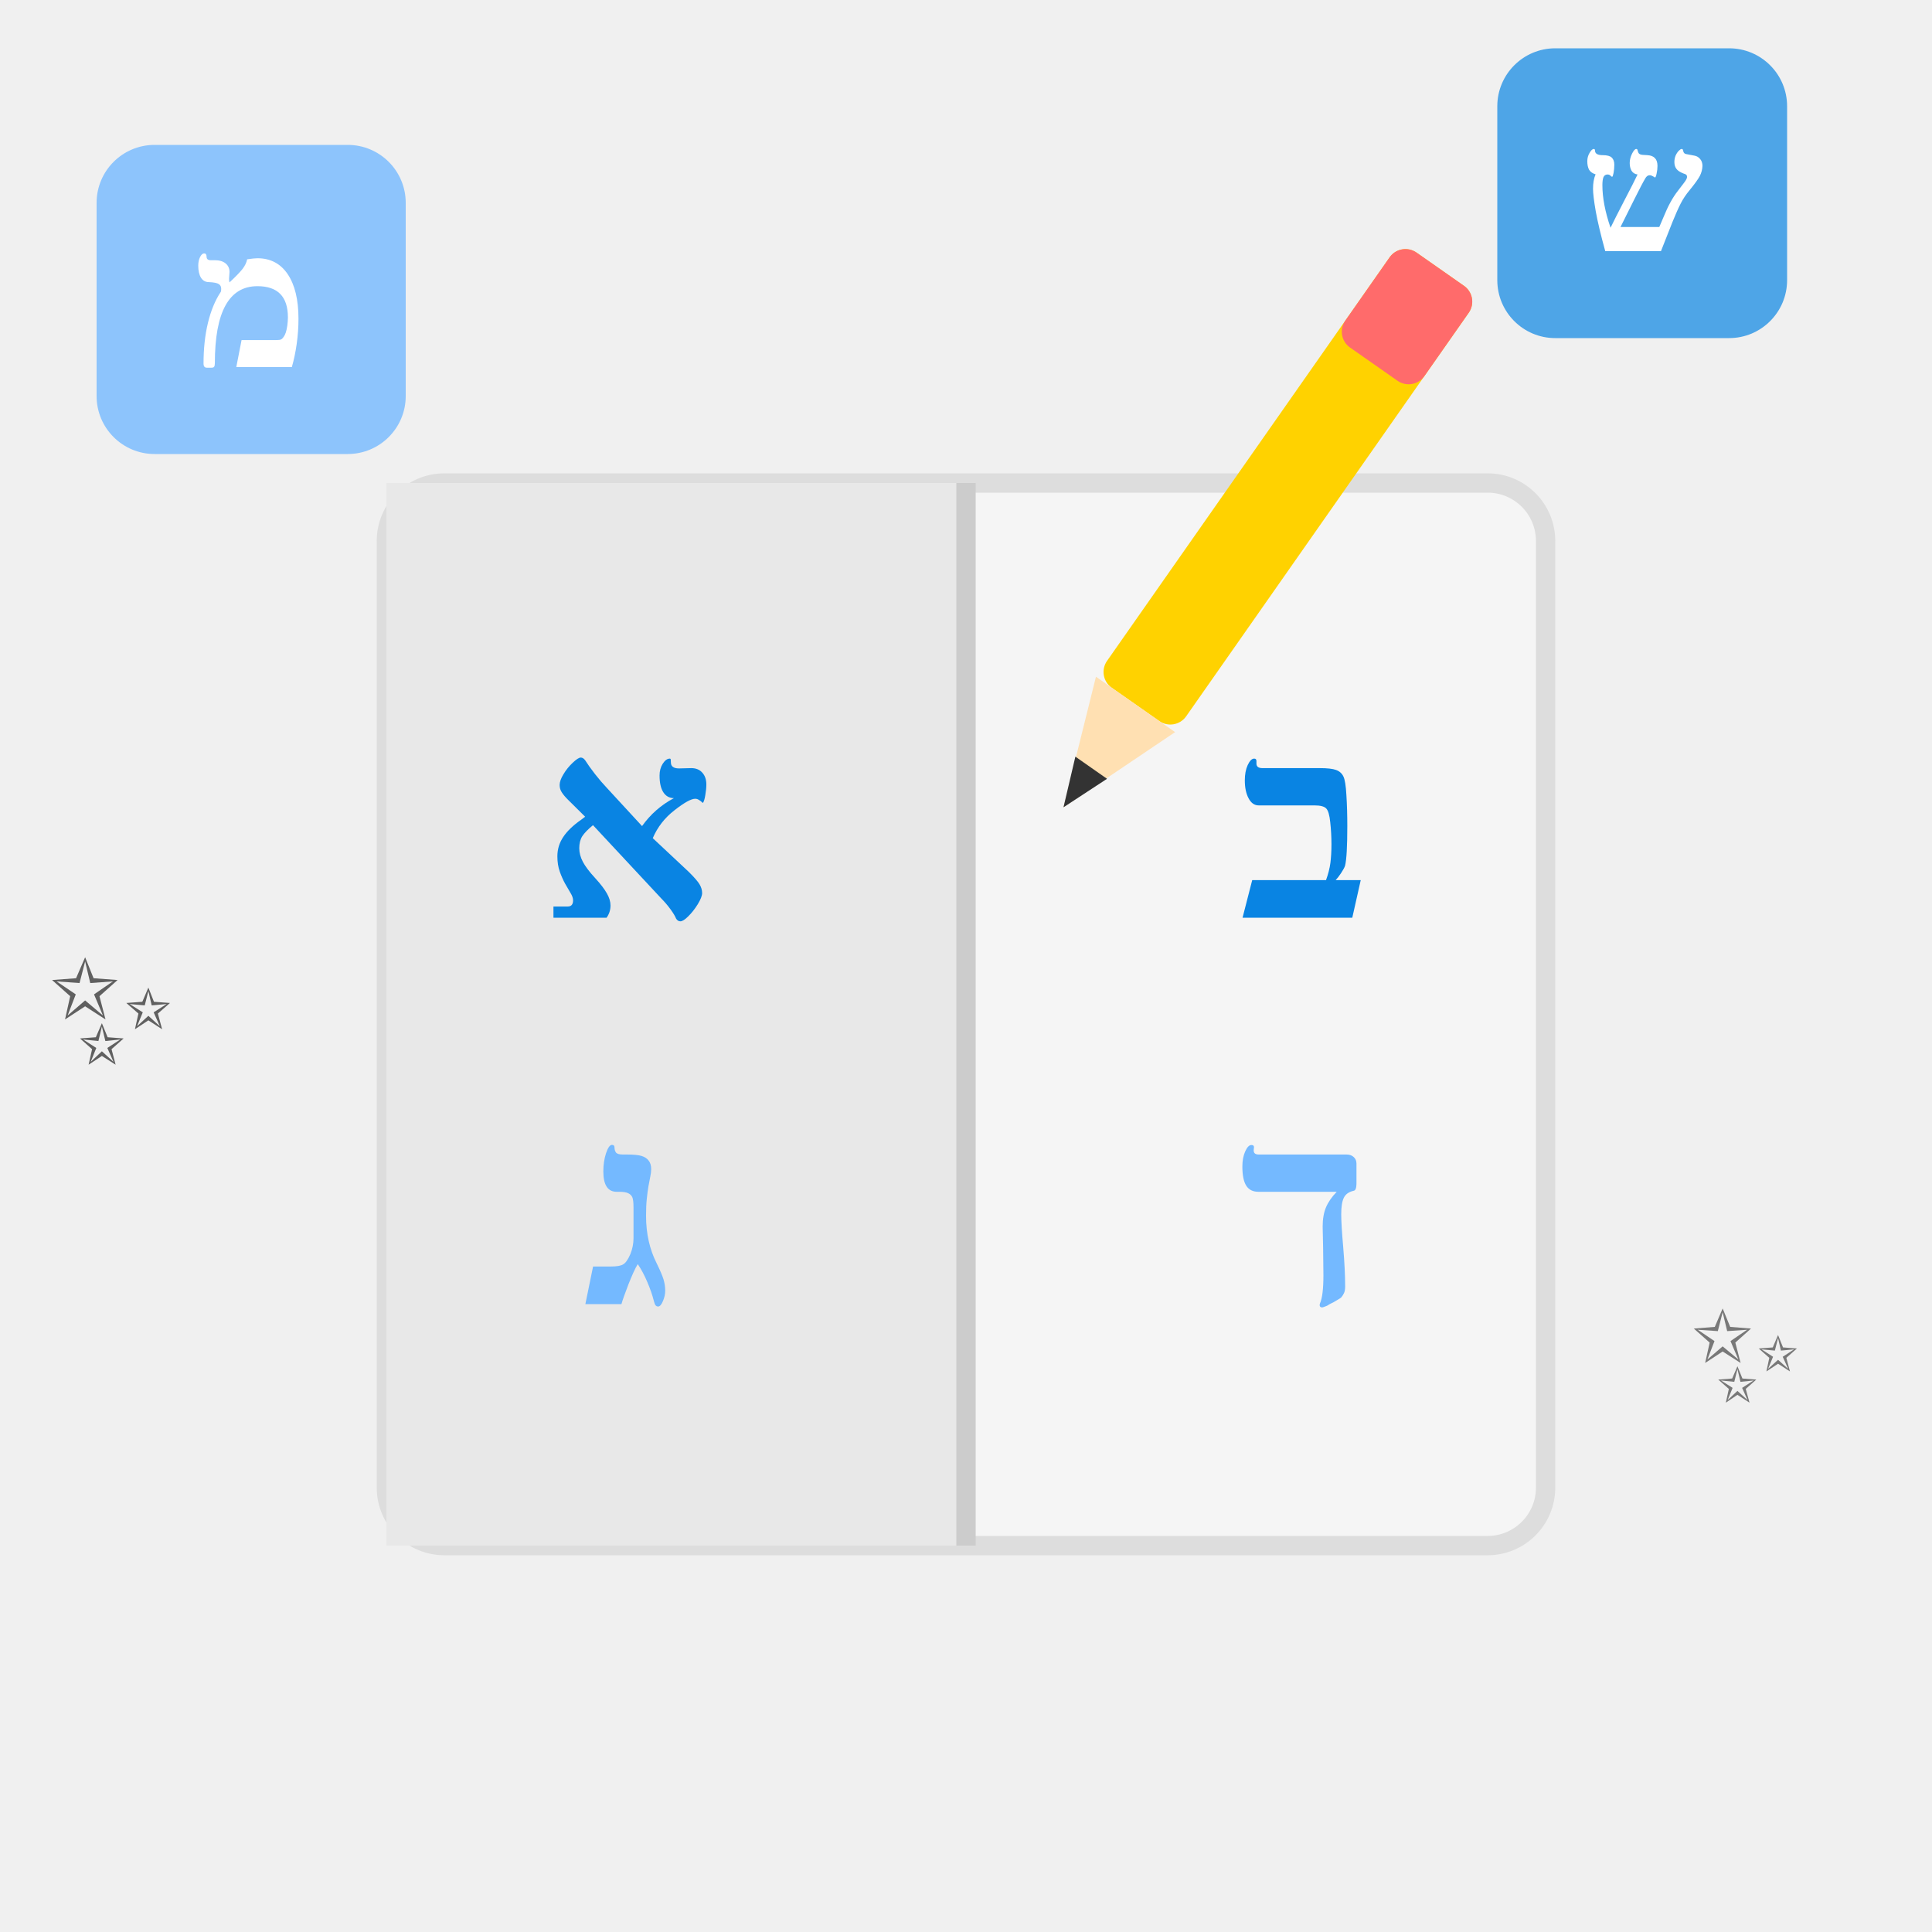
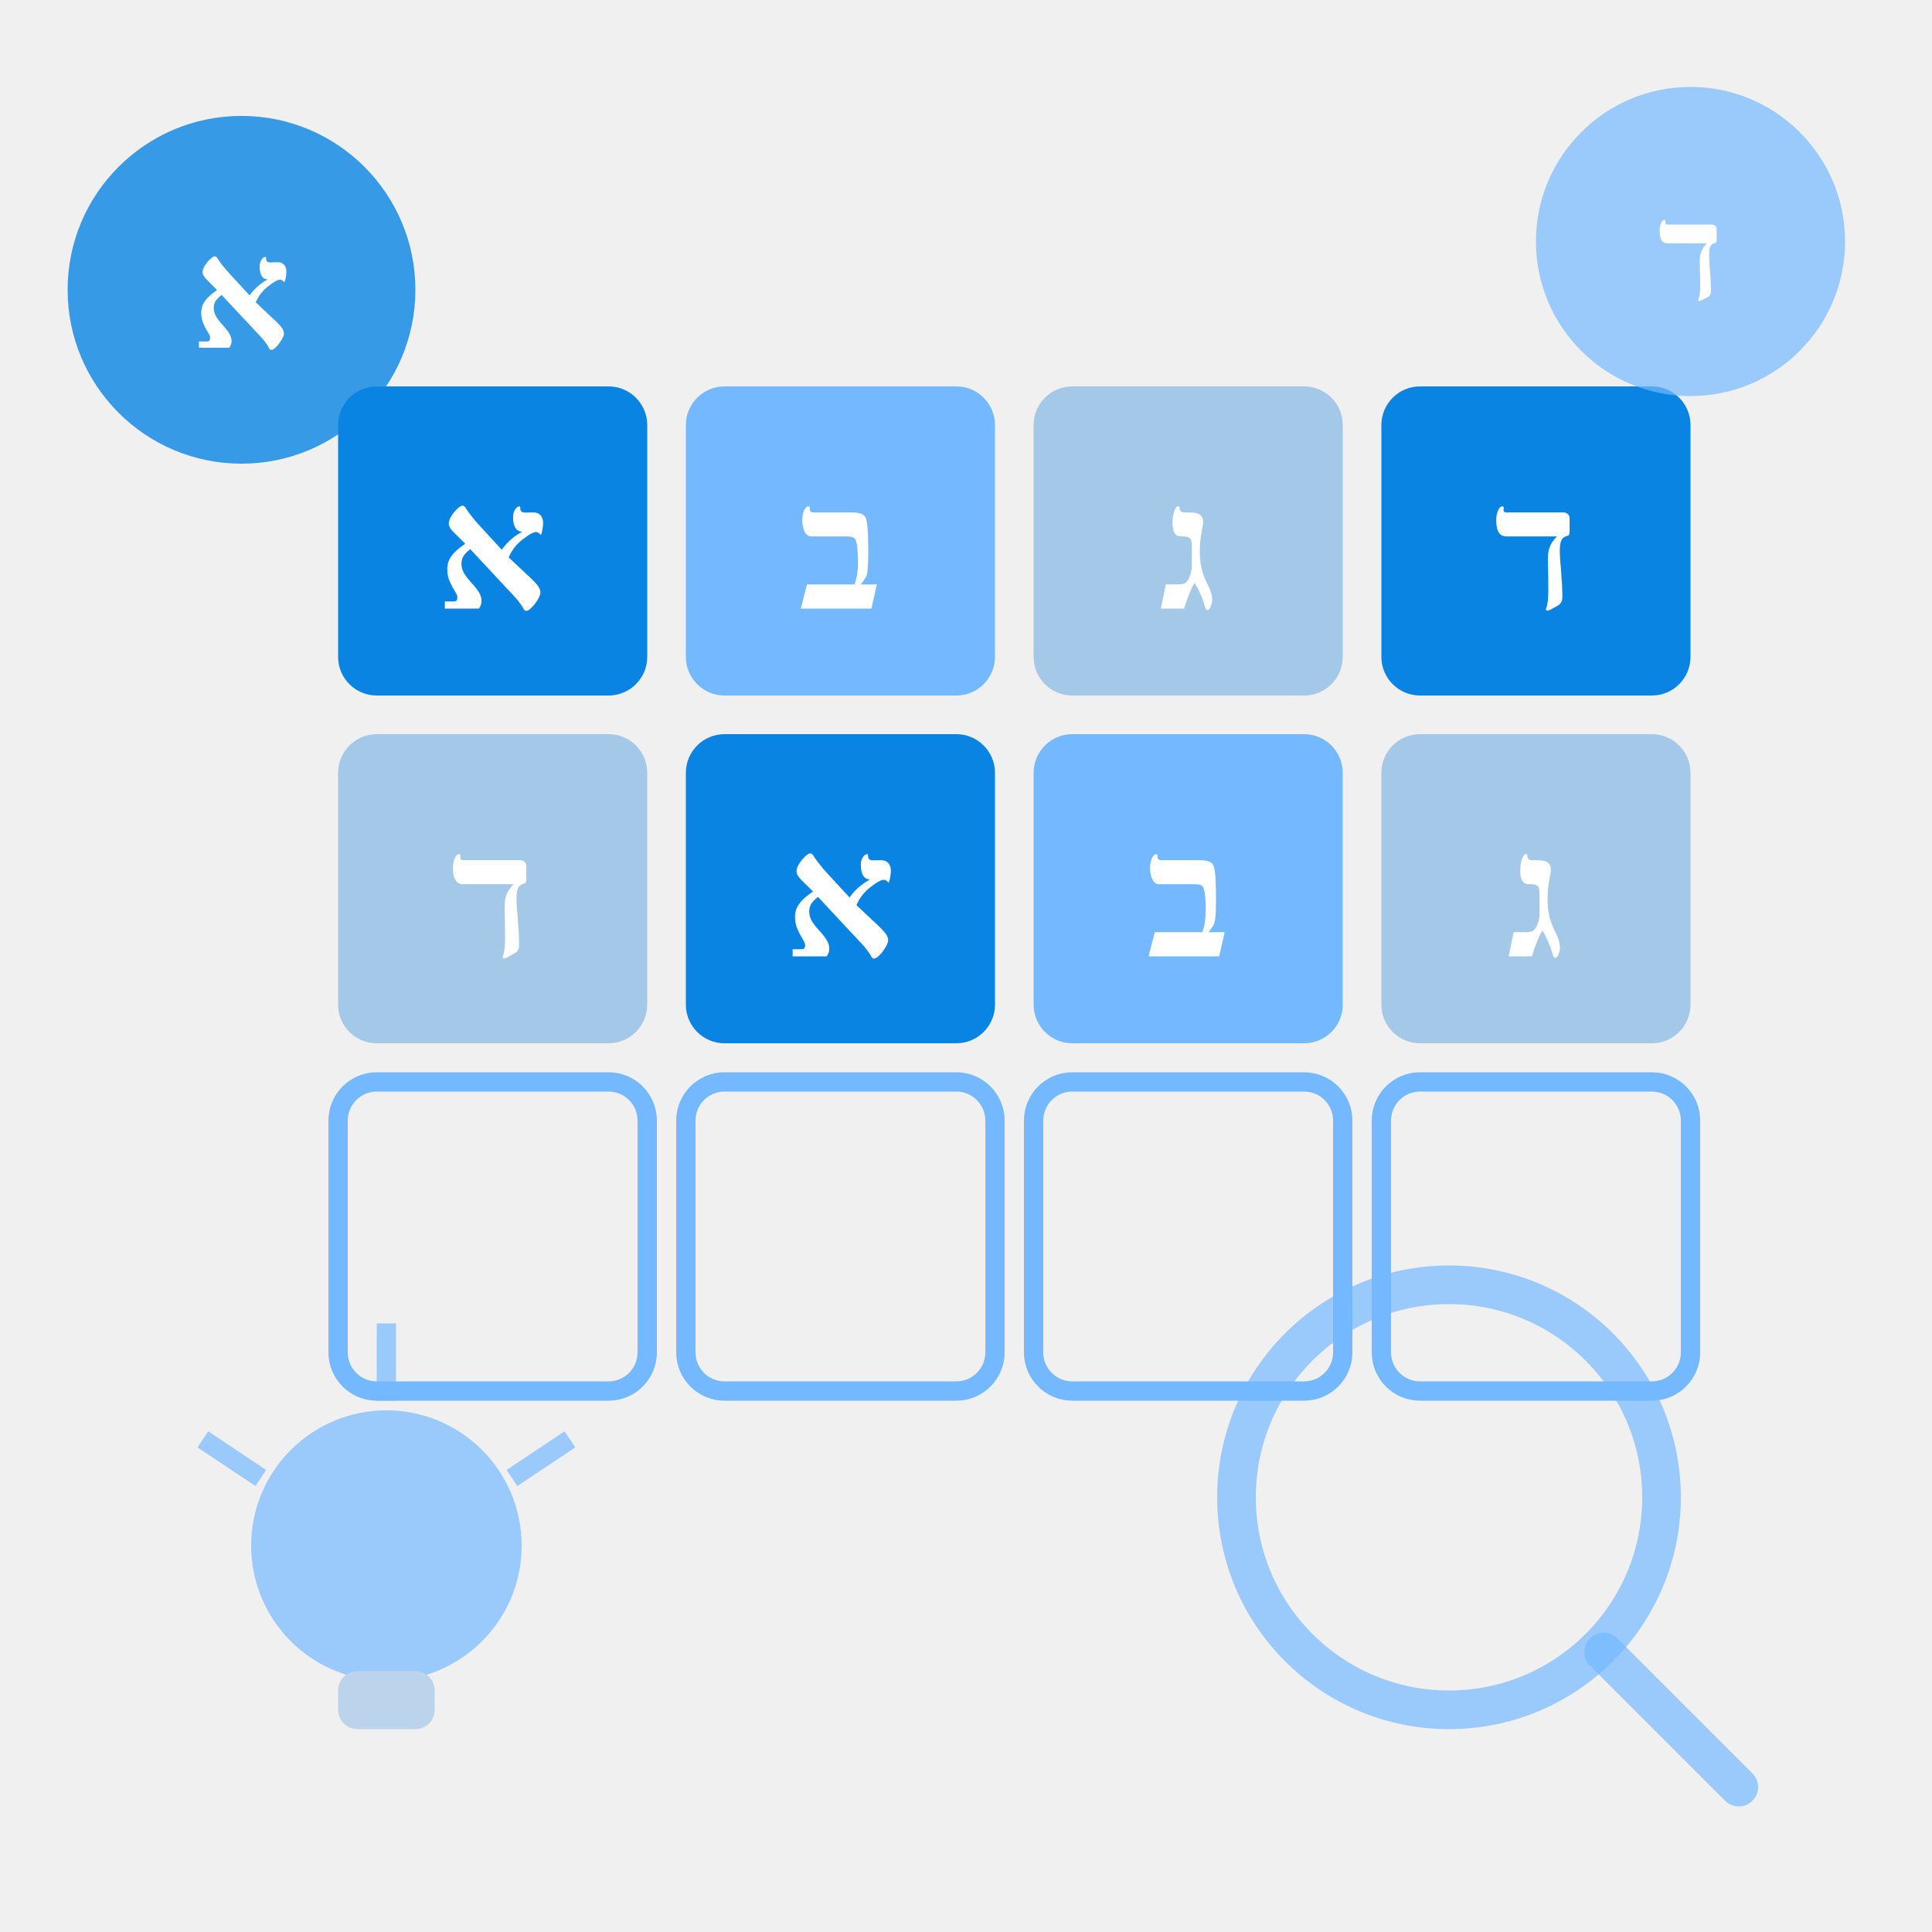
<svg xmlns="http://www.w3.org/2000/svg" viewBox="0 0 200 200">
-   <rect x="40" y="50" width="120" height="110" rx="6" fill="#f5f5f5" stroke="#ddd" stroke-width="2" />
-   <rect x="40" y="50" width="60" height="110" rx="6 0 0 6" fill="#e8e8e8" />
-   <line x1="100" y1="50" x2="100" y2="160" stroke="#ccc" stroke-width="2" />
-   <text x="65" y="95" font-size="28" fill="#0984e3" font-weight="bold" text-anchor="middle">א</text>
-   <text x="135" y="95" font-size="28" fill="#0984e3" font-weight="bold" text-anchor="middle">ב</text>
-   <text x="65" y="135" font-size="28" fill="#74b9ff" font-weight="bold" text-anchor="middle">ג</text>
-   <text x="135" y="135" font-size="28" fill="#74b9ff" font-weight="bold" text-anchor="middle">ד</text>
-   <g transform="translate(145, 25) rotate(35)">
-     <rect x="0" y="0" width="10" height="55" rx="2" fill="#ffd200" />
-     <rect x="0" y="0" width="10" height="12" rx="2" fill="#ff6b6b" />
-     <polygon points="0,55 10,55 5,68" fill="#ffe0b2" />
-     <polygon points="3,63 7,63 5,68" fill="#333" />
+   <g transform="translate(35, 40)">
+     <rect x="0" y="0" width="32" height="32" rx="4" fill="#0984e3" />
+     <rect x="36" y="0" width="32" height="32" rx="4" fill="#74b9ff" />
+     <rect x="72" y="0" width="32" height="32" rx="4" fill="#a4c8e8" />
+     <rect x="108" y="0" width="32" height="32" rx="4" fill="#0984e3" />
+     <rect x="0" y="36" width="32" height="32" rx="4" fill="#a4c8e8" />
+     <rect x="36" y="36" width="32" height="32" rx="4" fill="#0984e3" />
+     <rect x="72" y="36" width="32" height="32" rx="4" fill="#74b9ff" />
+     <rect x="108" y="36" width="32" height="32" rx="4" fill="#a4c8e8" />
+     <rect x="0" y="72" width="32" height="32" rx="4" fill="none" stroke="#74b9ff" stroke-width="2" />
+     <rect x="36" y="72" width="32" height="32" rx="4" fill="none" stroke="#74b9ff" stroke-width="2" />
+     <rect x="72" y="72" width="32" height="32" rx="4" fill="none" stroke="#74b9ff" stroke-width="2" />
+     <rect x="108" y="72" width="32" height="32" rx="4" fill="none" stroke="#74b9ff" stroke-width="2" />
+     <text x="16" y="23" font-size="18" fill="#fff" font-weight="bold" text-anchor="middle">א</text>
+     <text x="52" y="23" font-size="18" fill="#fff" font-weight="bold" text-anchor="middle">ב</text>
+     <text x="88" y="23" font-size="18" fill="#fff" font-weight="bold" text-anchor="middle">ג</text>
+     <text x="124" y="23" font-size="18" fill="#fff" font-weight="bold" text-anchor="middle">ד</text>
+     <text x="16" y="59" font-size="18" fill="#fff" font-weight="bold" text-anchor="middle">ד</text>
+     <text x="52" y="59" font-size="18" fill="#fff" font-weight="bold" text-anchor="middle">א</text>
+     <text x="88" y="59" font-size="18" fill="#fff" font-weight="bold" text-anchor="middle">ב</text>
+     <text x="124" y="59" font-size="18" fill="#fff" font-weight="bold" text-anchor="middle">ג</text>
  </g>
-   <rect x="10" y="15" width="32" height="32" rx="6" fill="#74b9ff" opacity="0.8" />
-   <text x="26" y="38" font-size="20" fill="#fff" font-weight="bold" text-anchor="middle">מ</text>
-   <rect x="155" y="5" width="30" height="30" rx="6" fill="#0984e3" opacity="0.7" />
-   <text x="170" y="26" font-size="18" fill="#fff" font-weight="bold" text-anchor="middle">ש</text>
-   <text x="5" y="110" font-size="16" opacity="0.6">✨</text>
-   <text x="175" y="145" font-size="14" opacity="0.5">✨</text>
+   <circle cx="25" cy="30" r="18" fill="#0984e3" opacity="0.8" />
+   <text x="25" y="36" font-size="16" fill="#fff" font-weight="bold" text-anchor="middle">א</text>
+   <circle cx="175" cy="25" r="16" fill="#74b9ff" opacity="0.7" />
+   <text x="175" y="31" font-size="14" fill="#fff" font-weight="bold" text-anchor="middle">ד</text>
+   <circle cx="150" cy="155" r="22" fill="none" stroke="#74b9ff" stroke-width="4" opacity="0.7" />
+   <line x1="166" y1="171" x2="180" y2="185" stroke="#74b9ff" stroke-width="4" stroke-linecap="round" opacity="0.7" />
+   <g transform="translate(25, 145)" opacity="0.7">
+     <circle cx="15" cy="15" r="14" fill="#74b9ff" />
+     <rect x="10" y="28" width="10" height="6" rx="2" fill="#a4c8e8" />
+     <line x1="15" y1="0" x2="15" y2="-8" stroke="#74b9ff" stroke-width="2" />
+     <line x1="2" y1="8" x2="-4" y2="4" stroke="#74b9ff" stroke-width="2" />
+     <line x1="28" y1="8" x2="34" y2="4" stroke="#74b9ff" stroke-width="2" />
+   </g>
</svg>
